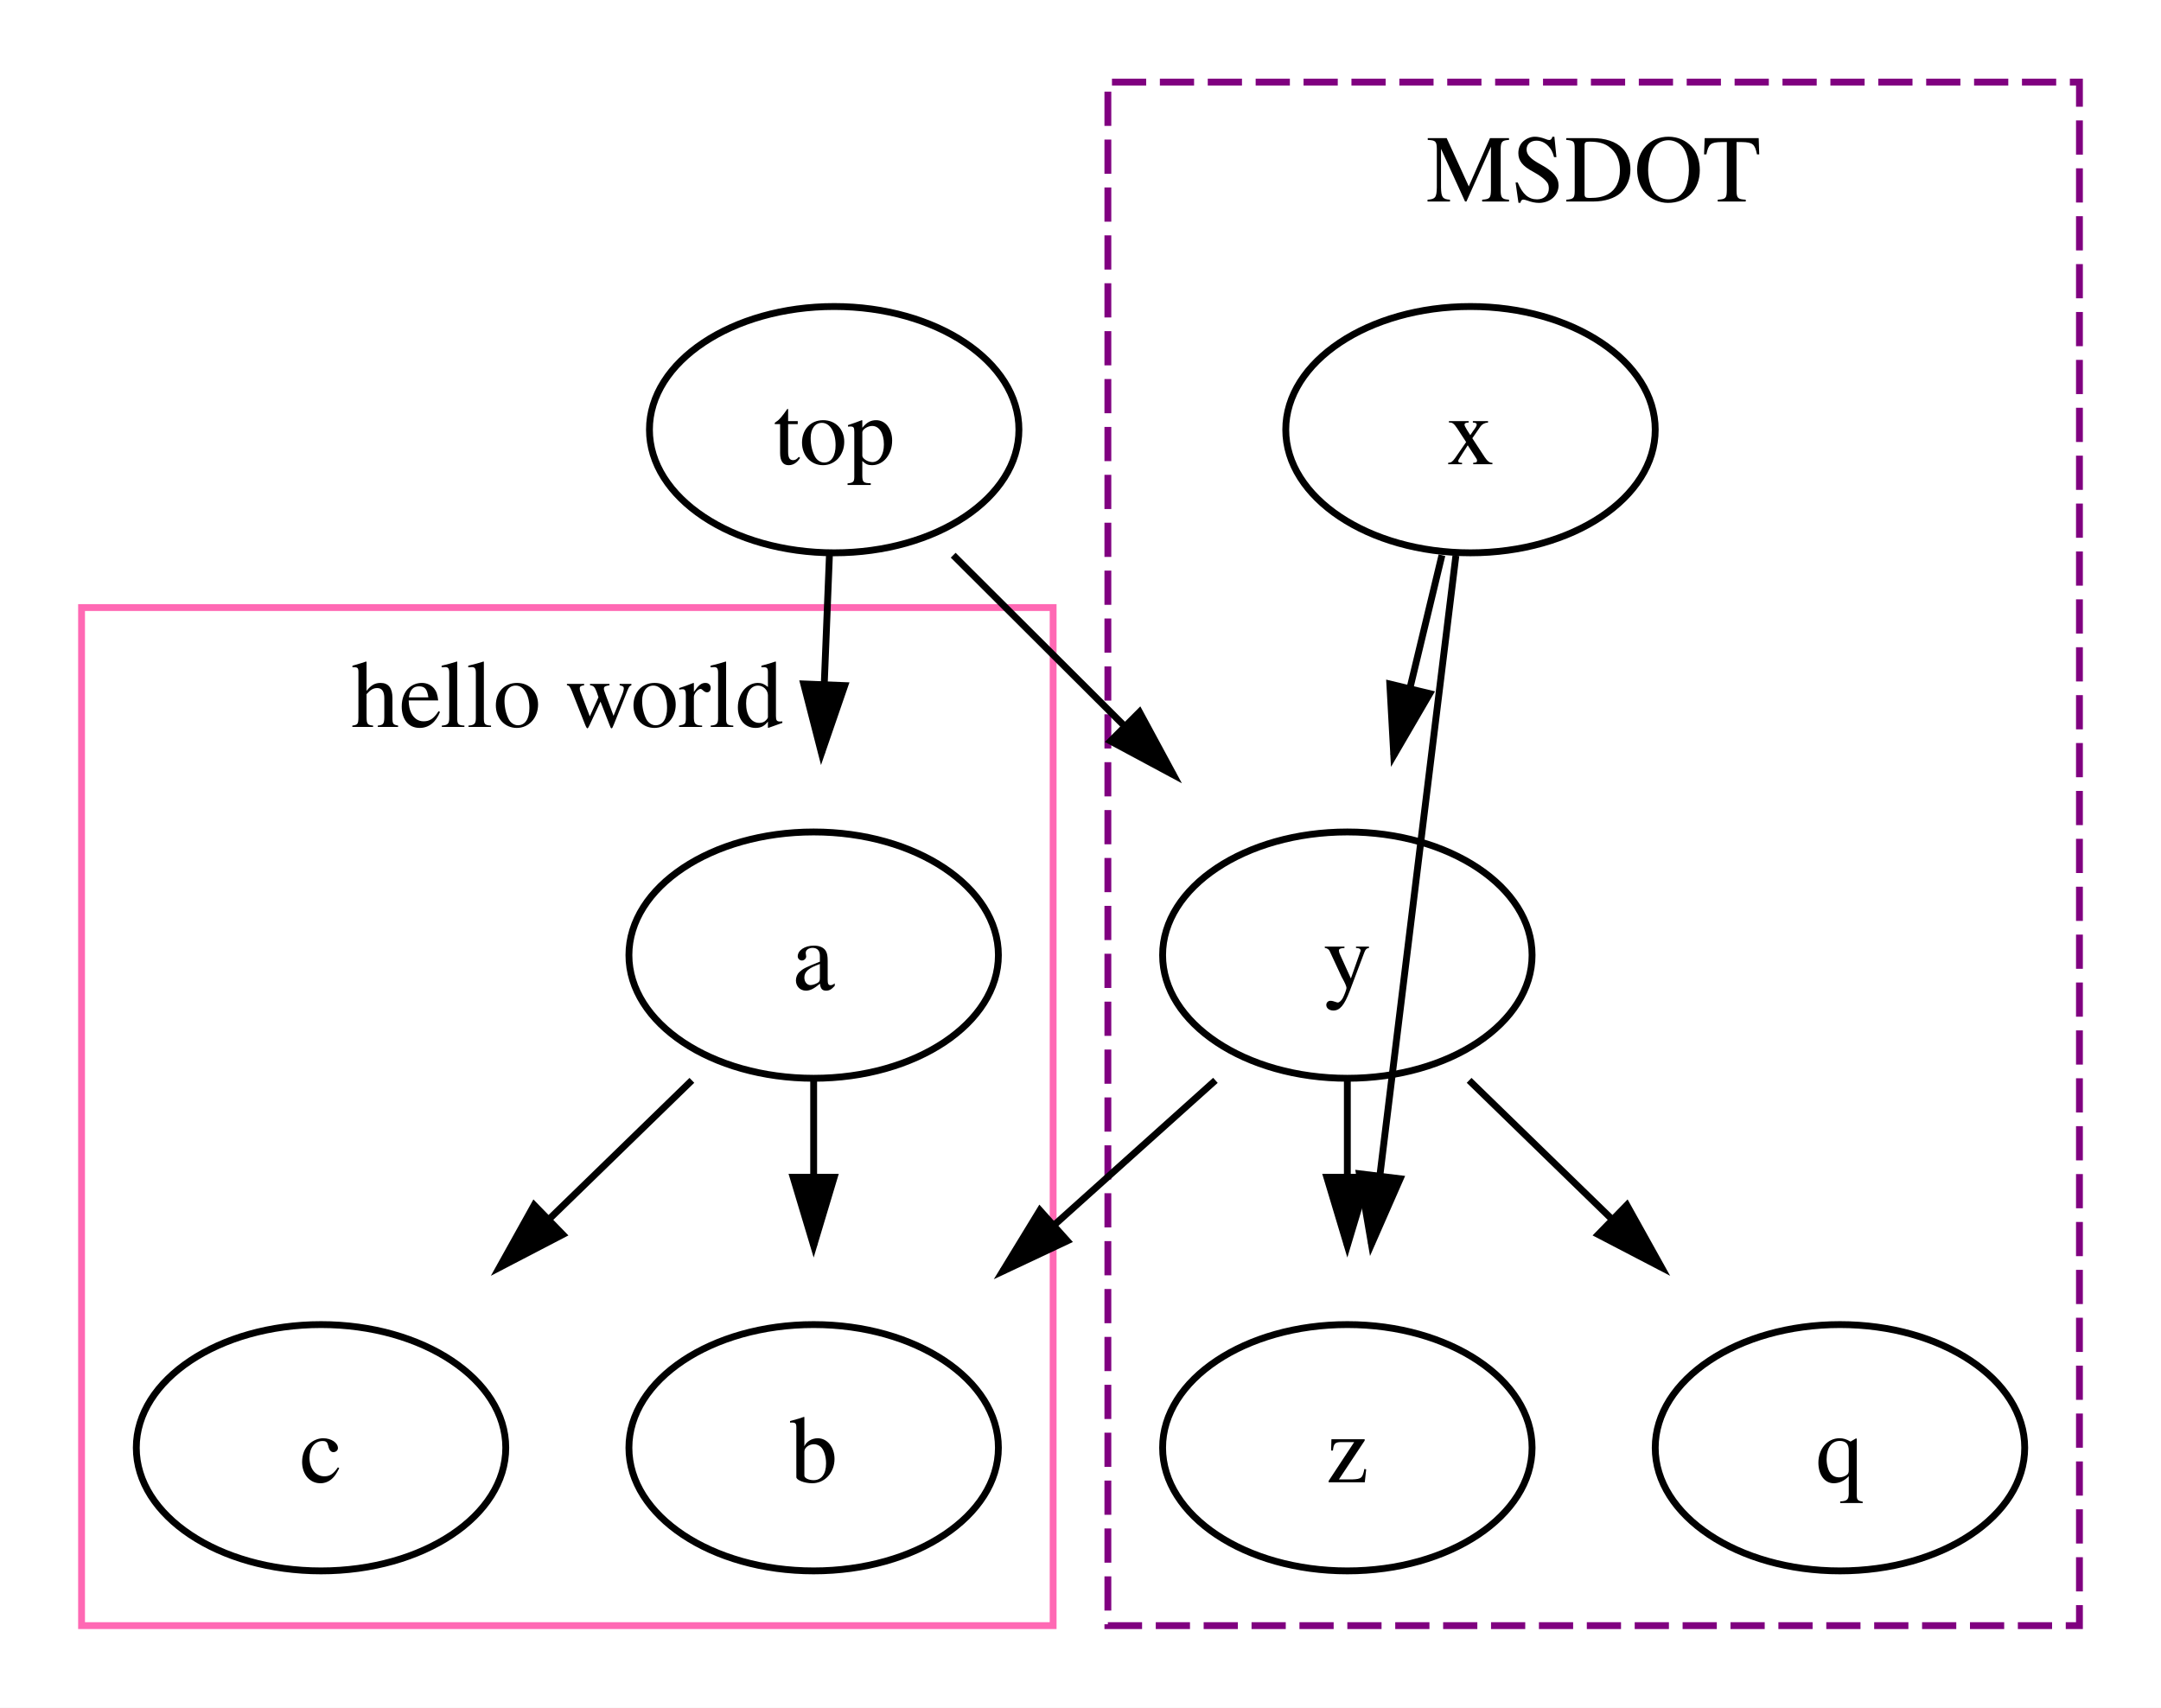
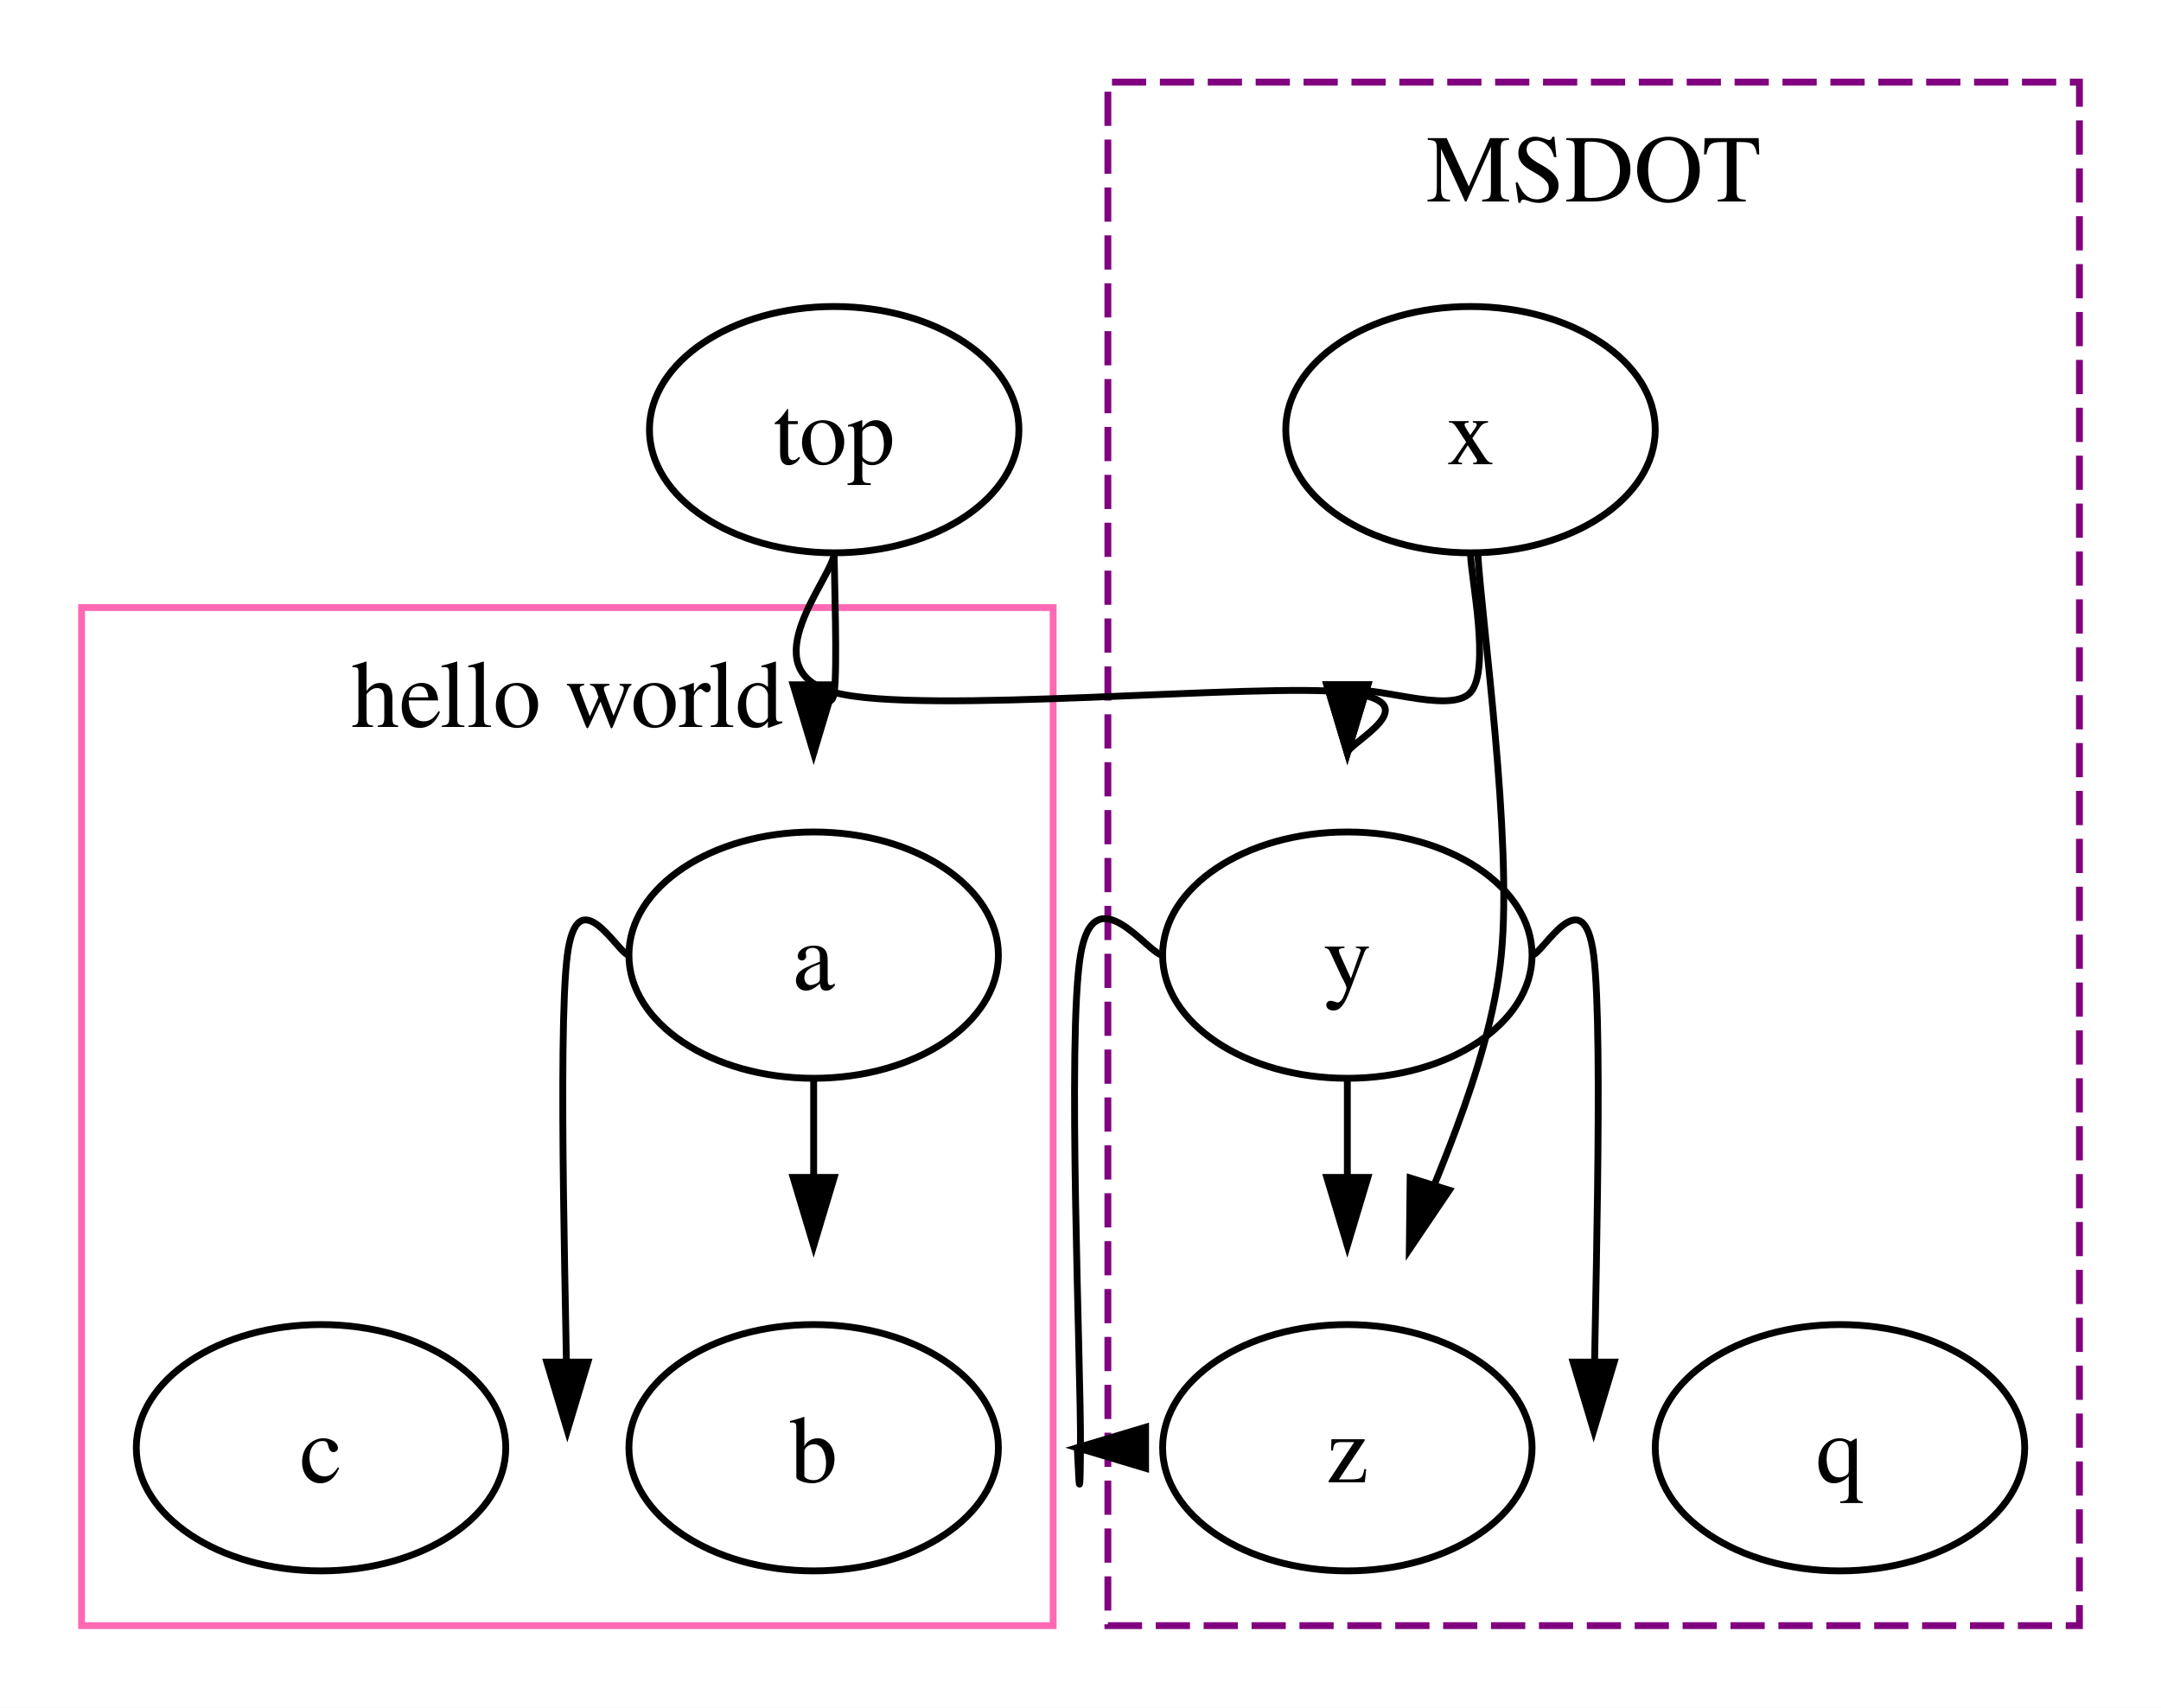
<svg xmlns="http://www.w3.org/2000/svg" width="315.84pt" height="249.6pt" viewBox="0 0 315.84 249.6">
  <rect x="0" y="0" width="315.84" height="249.6" fill="white" />
  <g transform="translate(0 249.6) scale(1 -1)">
    <rect x="11.92" y="12" width="142" height="148.8" fill="none" stroke="hotpink" />
    <text x="82.92" y="-143.35" transform="scale(1 -1)" text-anchor="middle" font-family="Times,serif" font-size="14" fill="black">hello world</text>
    <rect x="161.92" y="12" width="142" height="225.6" fill="none" stroke="purple" stroke-dasharray="5,2" />
    <text x="232.92" y="-220.15" transform="scale(1 -1)" text-anchor="middle" font-family="Times,serif" font-size="14" fill="black">MSDOT</text>
-     <path d="M 118.92 91.697 C 118.92 84.407 118.92 75.726 118.92 67.536" fill="none" stroke="black" />
-     <polygon points="118.92,67.536 121.92,77.536 115.92,77.536" fill="black" stroke="black" />
-     <path d="M 101.122 91.697 C 92.641 83.451 82.332 73.428 72.99 64.345" fill="none" stroke="black" />
-     <polygon points="72.99,64.345 82.251,69.165 78.068,73.467" fill="black" stroke="black" />
-     <path d="M 210.745 168.451 C 208.655 159.766 206.072 149.032 203.707 139.202" fill="none" stroke="black" />
-     <polygon points="203.707,139.202 208.963,148.223 203.129,149.626" fill="black" stroke="black" />
-     <path d="M 212.784 168.384 C 209.74 143.552 204.114 97.674 200.446 67.755" fill="none" stroke="black" />
-     <polygon points="200.446,67.755 204.641,77.315 198.685,78.045" fill="black" stroke="black" />
-     <path d="M 196.92 91.697 C 196.92 84.407 196.92 75.726 196.92 67.536" fill="none" stroke="black" />
-     <polygon points="196.92,67.536 199.92,77.536 193.92,77.536" fill="black" stroke="black" />
-     <path d="M 214.718 91.697 C 223.199 83.451 233.508 73.428 242.85 64.345" fill="none" stroke="black" />
-     <polygon points="242.85,64.345 237.772,73.467 233.589,69.165" fill="black" stroke="black" />
-     <path d="M 121.224 168.451 C 120.88 159.86 120.455 149.265 120.064 139.523" fill="none" stroke="black" />
-     <polygon points="120.064,139.523 123.462,149.395 117.467,149.635" fill="black" stroke="black" />
-     <path d="M 139.315 168.451 C 148.876 158.916 160.912 146.912 171.506 136.346" fill="none" stroke="black" />
-     <polygon points="171.506,136.346 166.544,145.532 162.307,141.283" fill="black" stroke="black" />
-     <path d="M 177.639 91.697 C 168.264 83.283 156.826 73.018 146.544 63.791" fill="none" stroke="black" />
-     <polygon points="146.544,63.791 155.99,68.237 151.982,72.702" fill="black" stroke="black" />
+     <path d="M 118.92 92 C 118.92 89 118.92 78.081 118.92 74 C 118.92 69.919 118.92 68.595 118.92 67.514" fill="none" stroke="black" />
+     <polygon points="118.92,67.514 121.92,77.514 115.92,77.514" fill="black" stroke="black" />
+     <path d="M 91.92 110 C 90.42 110 84.42 121.581 82.92 110 C 81.42 98.419 82.92 52.095 82.92 40.514" fill="none" stroke="black" />
+     <polygon points="82.92,40.514 85.92,50.514 79.92,50.514" fill="black" stroke="black" />
+     <path d="M 214.92 168.8 C 214.92 165.4 217.92 151.8 214.92 148.4 C 211.92 145 199.92 149.881 196.92 148.4 C 193.92 146.919 196.92 140.995 196.92 139.514" fill="none" stroke="black" />
+     <polygon points="196.92,139.514 199.92,149.514 193.92,149.514" fill="black" stroke="black" />
+     <path d="M 215.975 168.8 C 216.549 159 221.086 126.968 219.42 110 C 217.754 93.032 208.219 74.158 205.979 66.989" fill="none" stroke="black" />
+     <polygon points="205.979,66.989 211.825,75.639 206.099,77.429" fill="black" stroke="black" />
+     <path d="M 196.92 92 C 196.92 89 196.92 78.081 196.92 74 C 196.92 69.919 196.92 68.595 196.92 67.514" fill="none" stroke="black" />
+     <polygon points="196.92,67.514 199.92,77.514 193.92,77.514" fill="black" stroke="black" />
+     <path d="M 223.92 110 C 225.42 110 231.42 121.581 232.92 110 C 234.42 98.419 232.92 52.095 232.92 40.514" fill="none" stroke="black" />
+     <polygon points="232.92,40.514 235.92,50.514 229.92,50.514" fill="black" stroke="black" />
+     <path d="M 121.92 168.8 C 121.92 165.4 122.42 151.8 121.92 148.4 C 121.42 145 119.42 149.881 118.92 148.4 C 118.42 146.919 118.92 140.995 118.92 139.514" fill="none" stroke="black" />
+     <polygon points="118.92,139.514 121.92,149.514 115.92,149.514" fill="black" stroke="black" />
+     <path d="M 121.92 168.8 C 121.92 165.4 109.42 151.8 121.92 148.4 C 134.42 145 184.42 149.881 196.92 148.4 C 209.42 146.919 196.92 140.995 196.92 139.514" fill="none" stroke="black" />
+     <polygon points="196.92,139.514 199.92,149.514 193.92,149.514" fill="black" stroke="black" />
+     <path d="M 169.92 110 C 167.92 110 159.92 122 157.92 110 C 155.92 98 158.001 50 157.92 38 C 157.839 26 157.515 38 157.434 38" fill="none" stroke="black" />
+     <polygon points="157.434,38 167.434,35 167.434,41" fill="black" stroke="black" />
    <ellipse cx="118.92" cy="110" rx="27" ry="18" fill="none" stroke="black" />
    <text x="118.92" y="-104.95" transform="scale(1 -1)" text-anchor="middle" font-family="Times,serif" font-size="14" fill="black">a</text>
    <ellipse cx="118.92" cy="38" rx="27" ry="18" fill="none" stroke="black" />
    <text x="118.92" y="-32.95" transform="scale(1 -1)" text-anchor="middle" font-family="Times,serif" font-size="14" fill="black">b</text>
    <ellipse cx="46.92" cy="38" rx="27" ry="18" fill="none" stroke="black" />
    <text x="46.92" y="-32.95" transform="scale(1 -1)" text-anchor="middle" font-family="Times,serif" font-size="14" fill="black">c</text>
    <ellipse cx="214.92" cy="186.8" rx="27" ry="18" fill="none" stroke="black" />
    <text x="214.92" y="-181.75" transform="scale(1 -1)" text-anchor="middle" font-family="Times,serif" font-size="14" fill="black">x</text>
    <ellipse cx="196.92" cy="110" rx="27" ry="18" fill="none" stroke="black" />
    <text x="196.92" y="-104.95" transform="scale(1 -1)" text-anchor="middle" font-family="Times,serif" font-size="14" fill="black">y</text>
    <ellipse cx="196.92" cy="38" rx="27" ry="18" fill="none" stroke="black" />
    <text x="196.92" y="-32.95" transform="scale(1 -1)" text-anchor="middle" font-family="Times,serif" font-size="14" fill="black">z</text>
    <ellipse cx="268.92" cy="38" rx="27" ry="18" fill="none" stroke="black" />
    <text x="268.92" y="-32.95" transform="scale(1 -1)" text-anchor="middle" font-family="Times,serif" font-size="14" fill="black">q</text>
    <ellipse cx="121.92" cy="186.8" rx="27" ry="18" fill="none" stroke="black" />
    <text x="121.92" y="-181.75" transform="scale(1 -1)" text-anchor="middle" font-family="Times,serif" font-size="14" fill="black">top</text>
  </g>
</svg>
